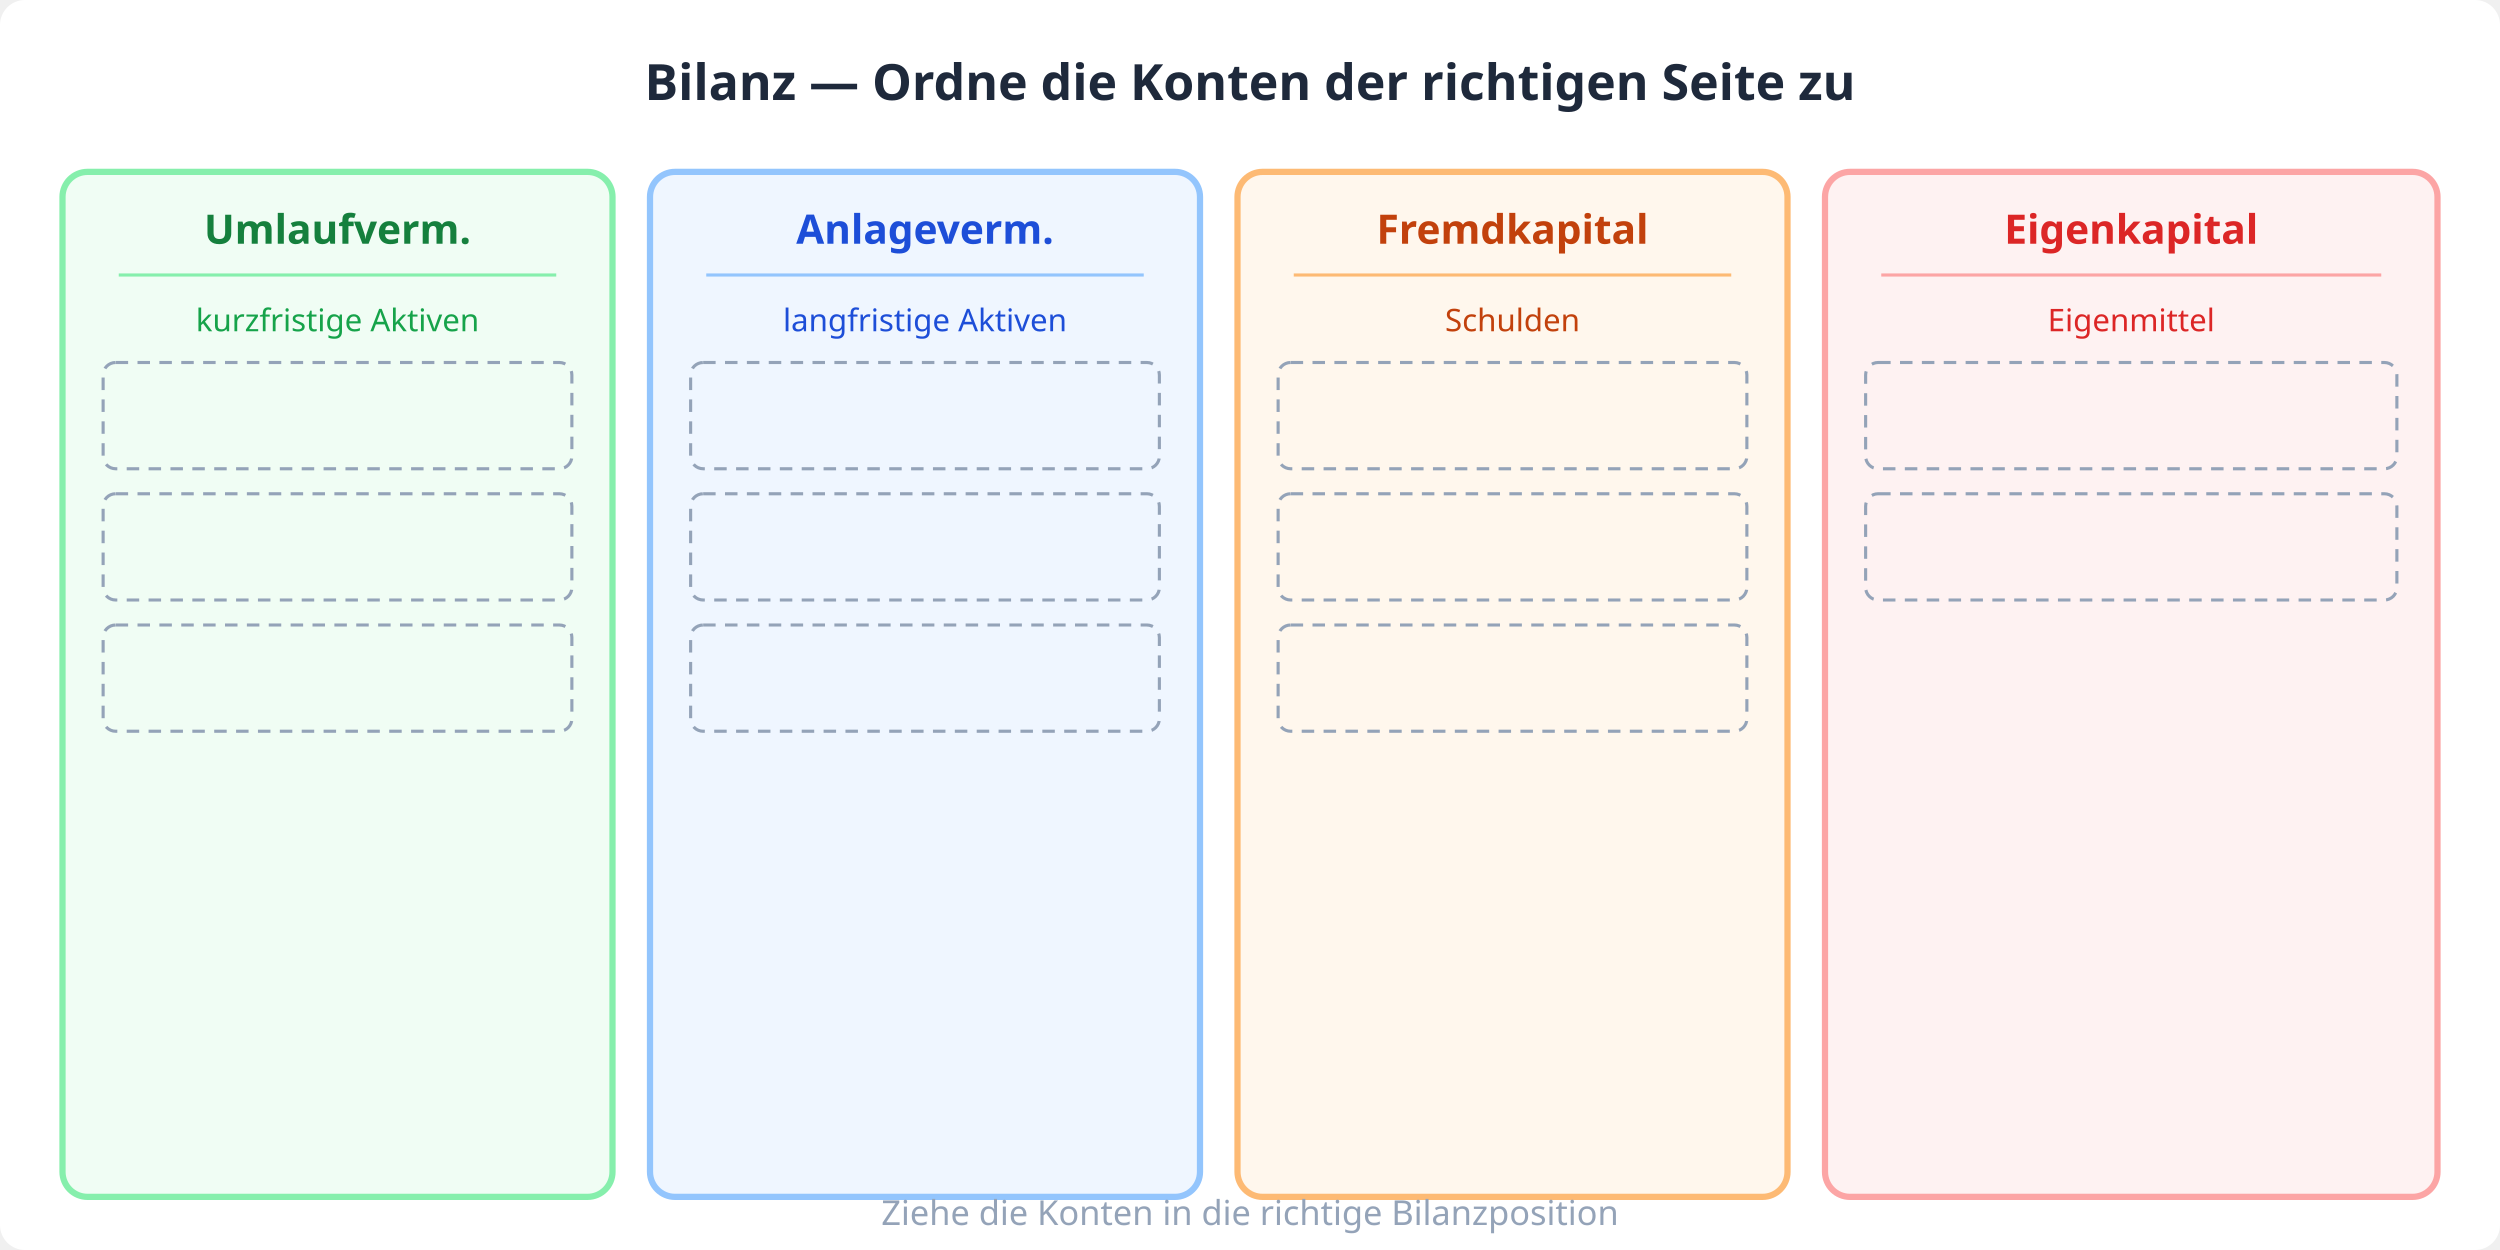
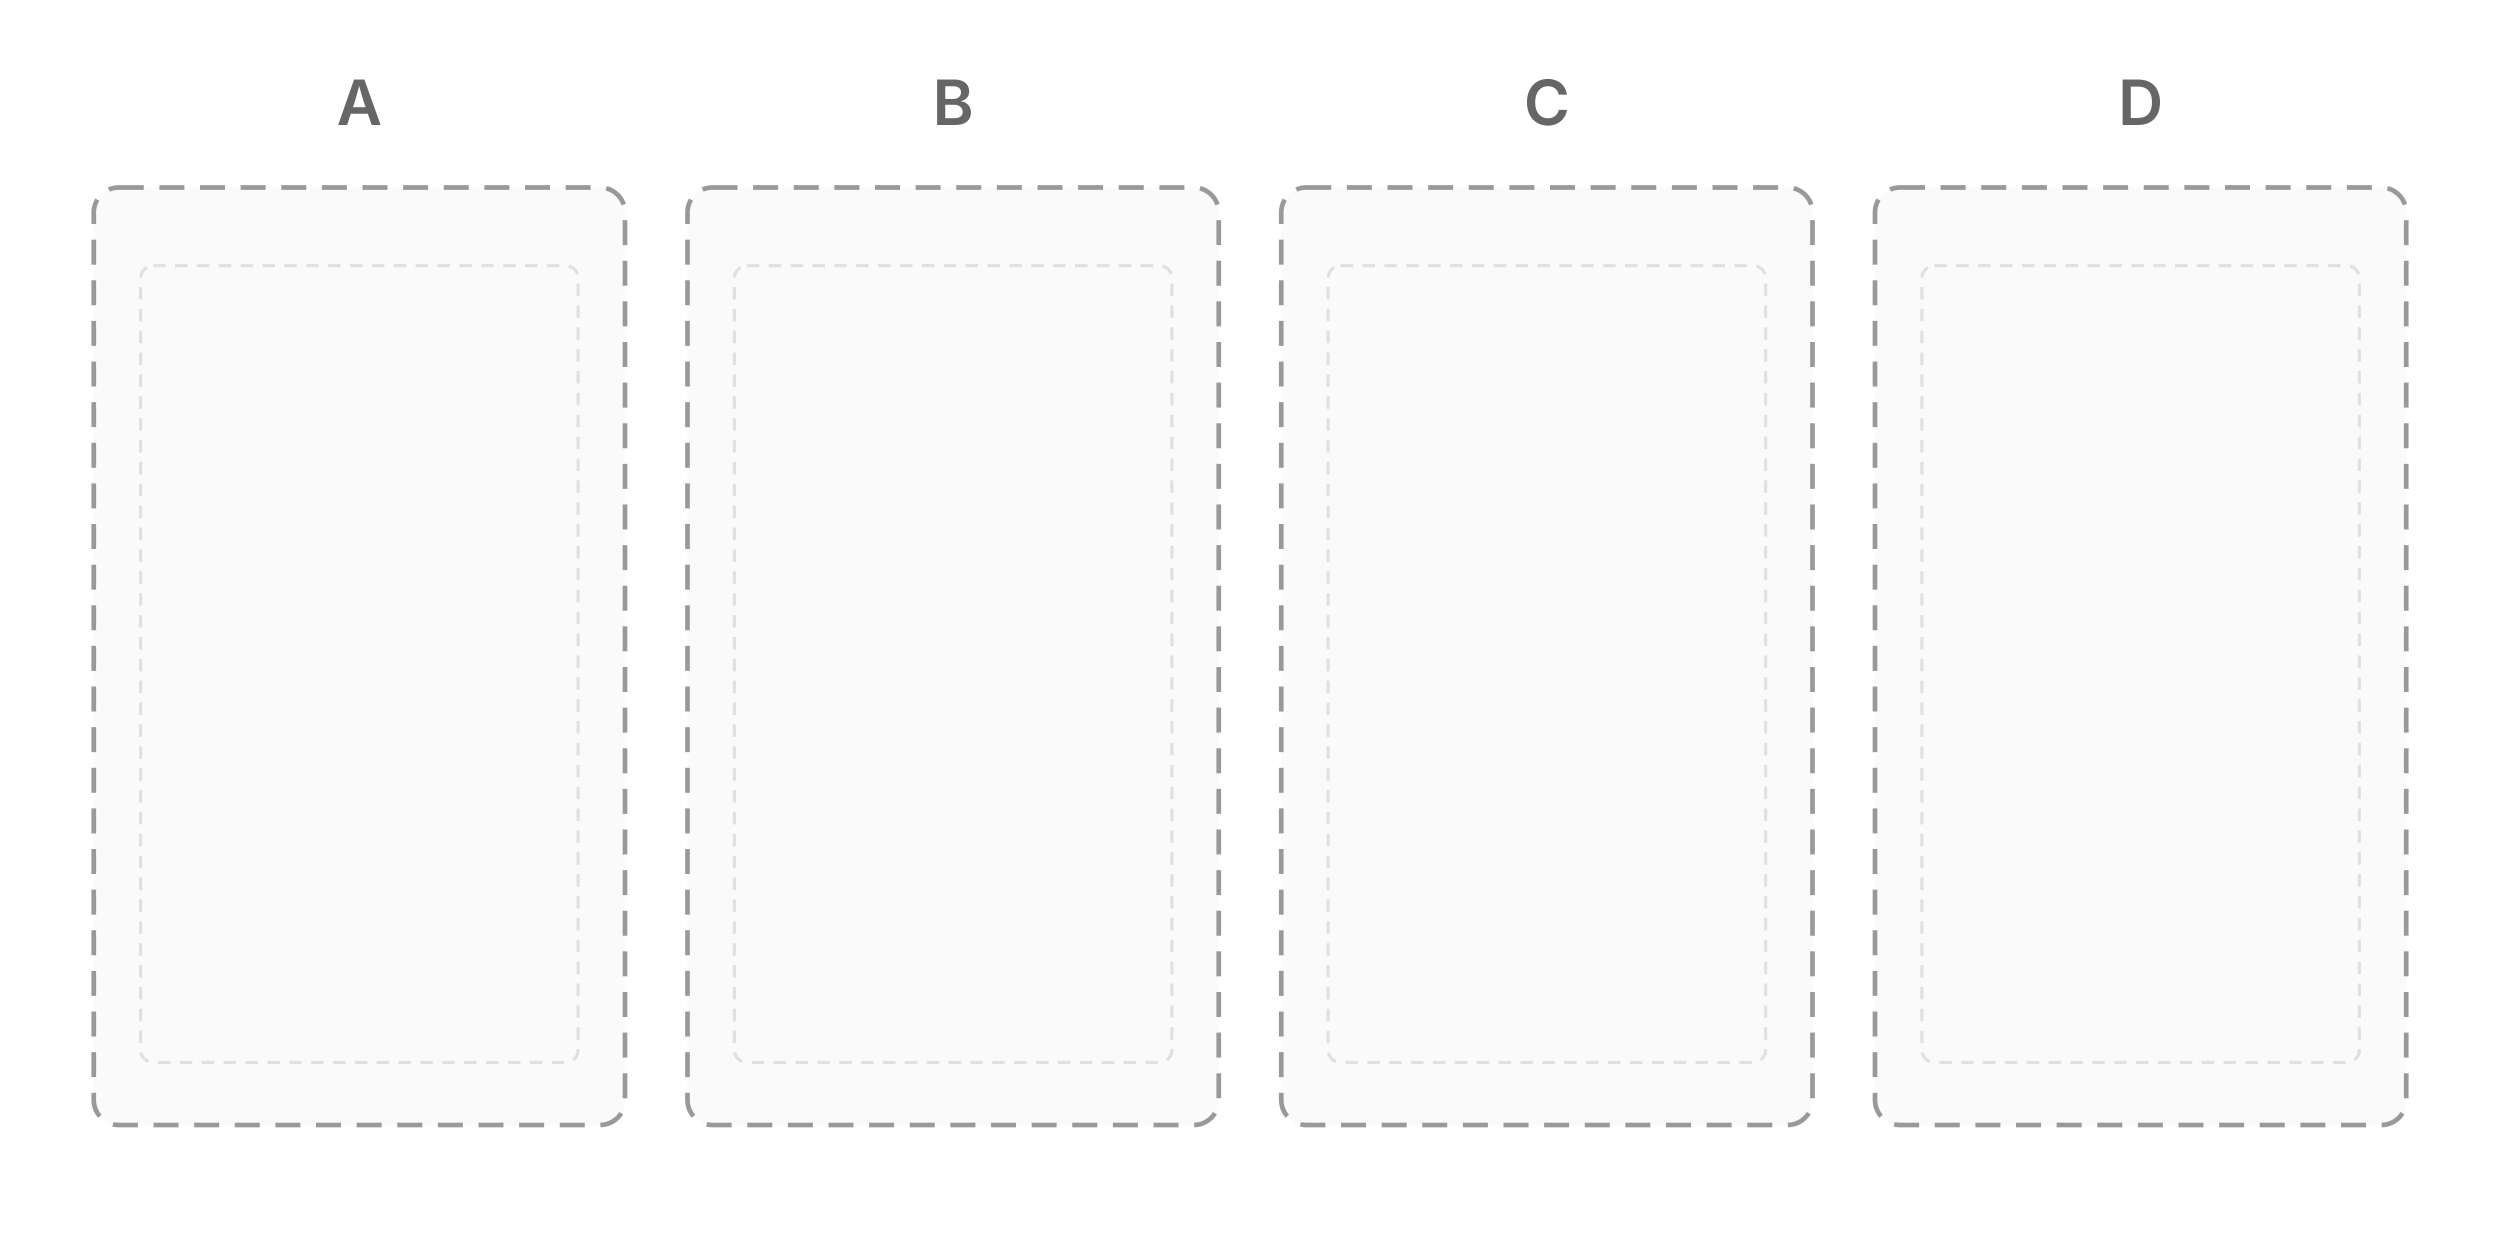
- <svg xmlns="http://www.w3.org/2000/svg" viewBox="0 0 800 400" width="800" height="400">
-   <rect width="800" height="400" fill="#ffffff" rx="8" />
-   <text x="400" y="32" text-anchor="middle" font-family="'DM Sans',system-ui,sans-serif" font-size="16" font-weight="700" fill="#1e293b">Bilanz — Ordne die Konten der richtigen Seite zu</text>
-   <rect x="20" y="55" width="176" height="328" rx="8" fill="#f0fdf4" stroke="#86efac" stroke-width="2" />
-   <text x="108" y="78" text-anchor="middle" font-family="'DM Sans',system-ui,sans-serif" font-size="13" font-weight="700" fill="#15803d">Umlaufverm.</text>
-   <line x1="38" y1="88" x2="178" y2="88" stroke="#86efac" stroke-width="1" />
-   <text x="108" y="106" text-anchor="middle" font-family="'DM Sans',system-ui,sans-serif" font-size="10" fill="#16a34a">kurzfristige Aktiven</text>
-   <rect x="33" y="116" width="150" height="34" rx="4" fill="none" stroke="#94a3b8" stroke-width="1" stroke-dasharray="4,3" />
-   <rect x="33" y="158" width="150" height="34" rx="4" fill="none" stroke="#94a3b8" stroke-width="1" stroke-dasharray="4,3" />
-   <rect x="33" y="200" width="150" height="34" rx="4" fill="none" stroke="#94a3b8" stroke-width="1" stroke-dasharray="4,3" />
-   <rect x="208" y="55" width="176" height="328" rx="8" fill="#eff6ff" stroke="#93c5fd" stroke-width="2" />
-   <text x="296" y="78" text-anchor="middle" font-family="'DM Sans',system-ui,sans-serif" font-size="13" font-weight="700" fill="#1d4ed8">Anlageverm.</text>
-   <line x1="226" y1="88" x2="366" y2="88" stroke="#93c5fd" stroke-width="1" />
-   <text x="296" y="106" text-anchor="middle" font-family="'DM Sans',system-ui,sans-serif" font-size="10" fill="#1d4ed8">langfristige Aktiven</text>
-   <rect x="221" y="116" width="150" height="34" rx="4" fill="none" stroke="#94a3b8" stroke-width="1" stroke-dasharray="4,3" />
-   <rect x="221" y="158" width="150" height="34" rx="4" fill="none" stroke="#94a3b8" stroke-width="1" stroke-dasharray="4,3" />
-   <rect x="221" y="200" width="150" height="34" rx="4" fill="none" stroke="#94a3b8" stroke-width="1" stroke-dasharray="4,3" />
-   <rect x="396" y="55" width="176" height="328" rx="8" fill="#fff7ed" stroke="#fdba74" stroke-width="2" />
-   <text x="484" y="78" text-anchor="middle" font-family="'DM Sans',system-ui,sans-serif" font-size="13" font-weight="700" fill="#c2410c">Fremdkapital</text>
-   <line x1="414" y1="88" x2="554" y2="88" stroke="#fdba74" stroke-width="1" />
-   <text x="484" y="106" text-anchor="middle" font-family="'DM Sans',system-ui,sans-serif" font-size="10" fill="#c2410c">Schulden</text>
-   <rect x="409" y="116" width="150" height="34" rx="4" fill="none" stroke="#94a3b8" stroke-width="1" stroke-dasharray="4,3" />
-   <rect x="409" y="158" width="150" height="34" rx="4" fill="none" stroke="#94a3b8" stroke-width="1" stroke-dasharray="4,3" />
-   <rect x="409" y="200" width="150" height="34" rx="4" fill="none" stroke="#94a3b8" stroke-width="1" stroke-dasharray="4,3" />
-   <rect x="584" y="55" width="196" height="328" rx="8" fill="#fef2f2" stroke="#fca5a5" stroke-width="2" />
-   <text x="682" y="78" text-anchor="middle" font-family="'DM Sans',system-ui,sans-serif" font-size="13" font-weight="700" fill="#dc2626">Eigenkapital</text>
-   <line x1="602" y1="88" x2="762" y2="88" stroke="#fca5a5" stroke-width="1" />
-   <text x="682" y="106" text-anchor="middle" font-family="'DM Sans',system-ui,sans-serif" font-size="10" fill="#dc2626">Eigenmittel</text>
-   <rect x="597" y="116" width="170" height="34" rx="4" fill="none" stroke="#94a3b8" stroke-width="1" stroke-dasharray="4,3" />
-   <rect x="597" y="158" width="170" height="34" rx="4" fill="none" stroke="#94a3b8" stroke-width="1" stroke-dasharray="4,3" />
-   <text x="400" y="392" text-anchor="middle" font-family="'DM Sans',system-ui,sans-serif" font-size="11" fill="#94a3b8">Ziehe die Konten in die richtige Bilanzposition</text>
+ <svg xmlns="http://www.w3.org/2000/svg" viewBox="0 0 800 400" font-family="system-ui, -apple-system, sans-serif">
+   <rect width="800" height="400" fill="#ffffff" />
+   <rect x="30" y="60" width="170" height="300" fill="#fafafa" stroke="#999999" stroke-width="1.5" stroke-dasharray="8,5" rx="8" />
+   <text x="115" y="40" text-anchor="middle" fill="#666666" font-size="20" font-weight="600">A</text>
+   <rect x="45" y="85" width="140" height="255" fill="none" stroke="#e0e0e0" stroke-width="1" stroke-dasharray="4,3" rx="4" />
+   <rect x="220" y="60" width="170" height="300" fill="#fafafa" stroke="#999999" stroke-width="1.5" stroke-dasharray="8,5" rx="8" />
+   <text x="305" y="40" text-anchor="middle" fill="#666666" font-size="20" font-weight="600">B</text>
+   <rect x="235" y="85" width="140" height="255" fill="none" stroke="#e0e0e0" stroke-width="1" stroke-dasharray="4,3" rx="4" />
+   <rect x="410" y="60" width="170" height="300" fill="#fafafa" stroke="#999999" stroke-width="1.5" stroke-dasharray="8,5" rx="8" />
+   <text x="495" y="40" text-anchor="middle" fill="#666666" font-size="20" font-weight="600">C</text>
+   <rect x="425" y="85" width="140" height="255" fill="none" stroke="#e0e0e0" stroke-width="1" stroke-dasharray="4,3" rx="4" />
+   <rect x="600" y="60" width="170" height="300" fill="#fafafa" stroke="#999999" stroke-width="1.5" stroke-dasharray="8,5" rx="8" />
+   <text x="685" y="40" text-anchor="middle" fill="#666666" font-size="20" font-weight="600">D</text>
+   <rect x="615" y="85" width="140" height="255" fill="none" stroke="#e0e0e0" stroke-width="1" stroke-dasharray="4,3" rx="4" />
</svg>
